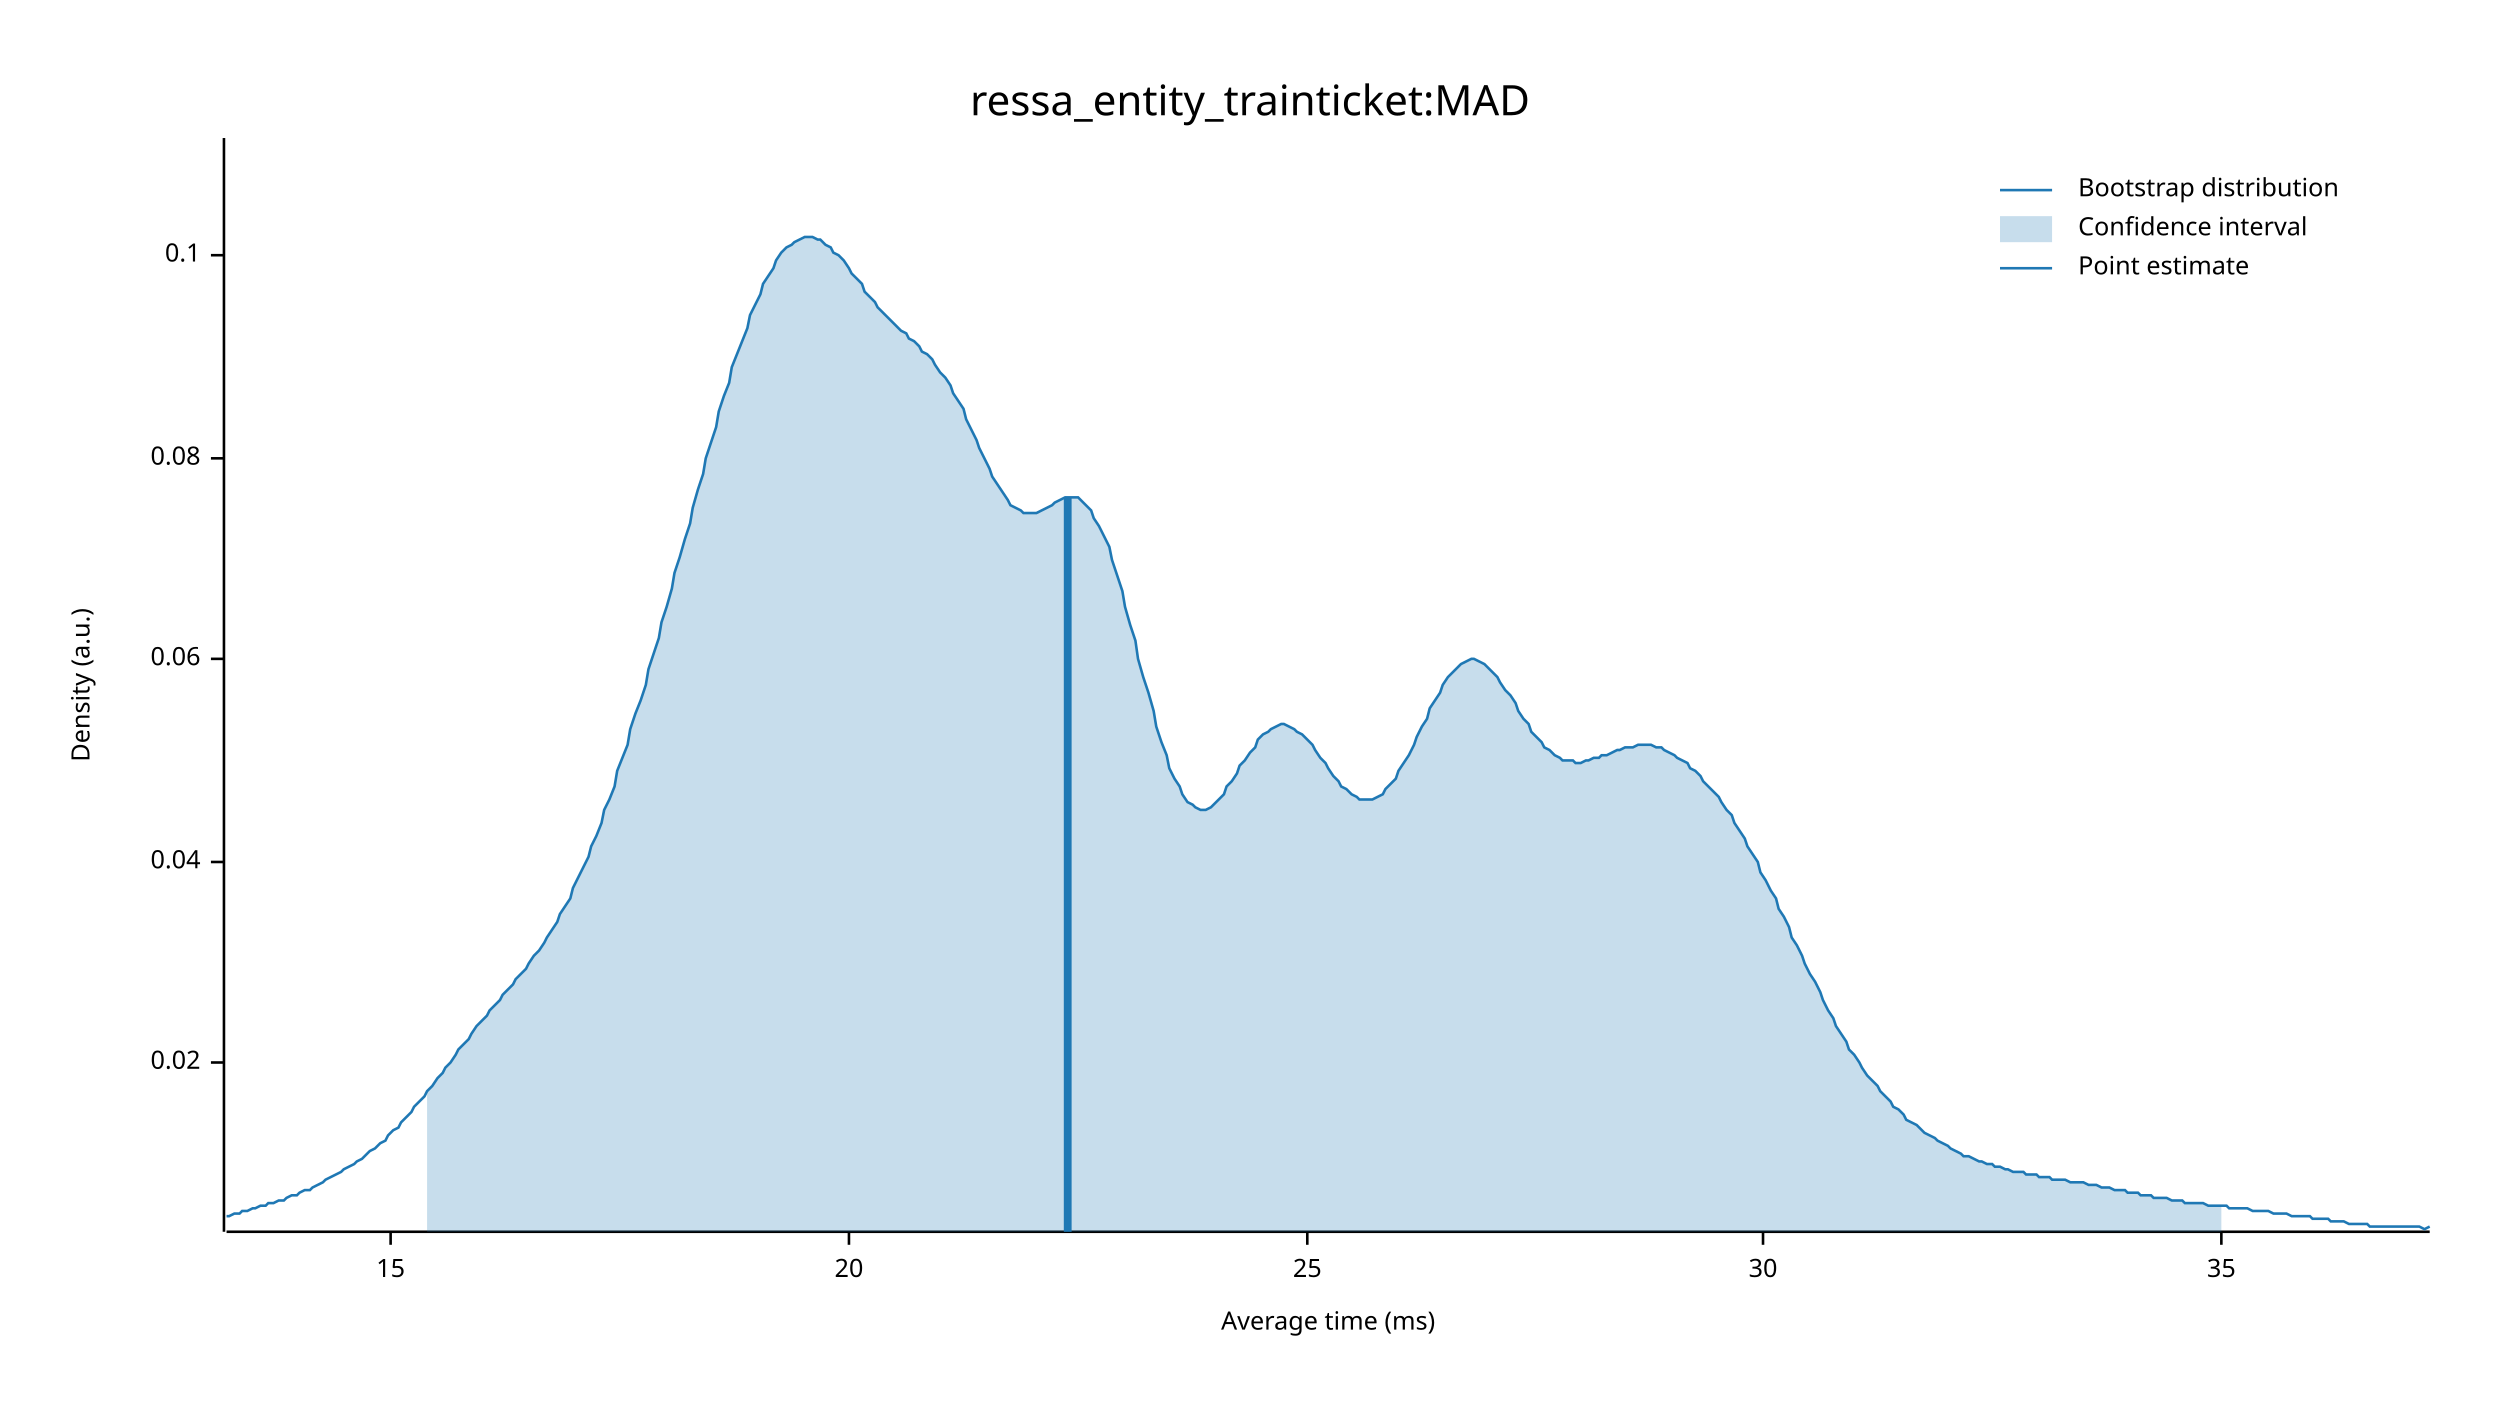
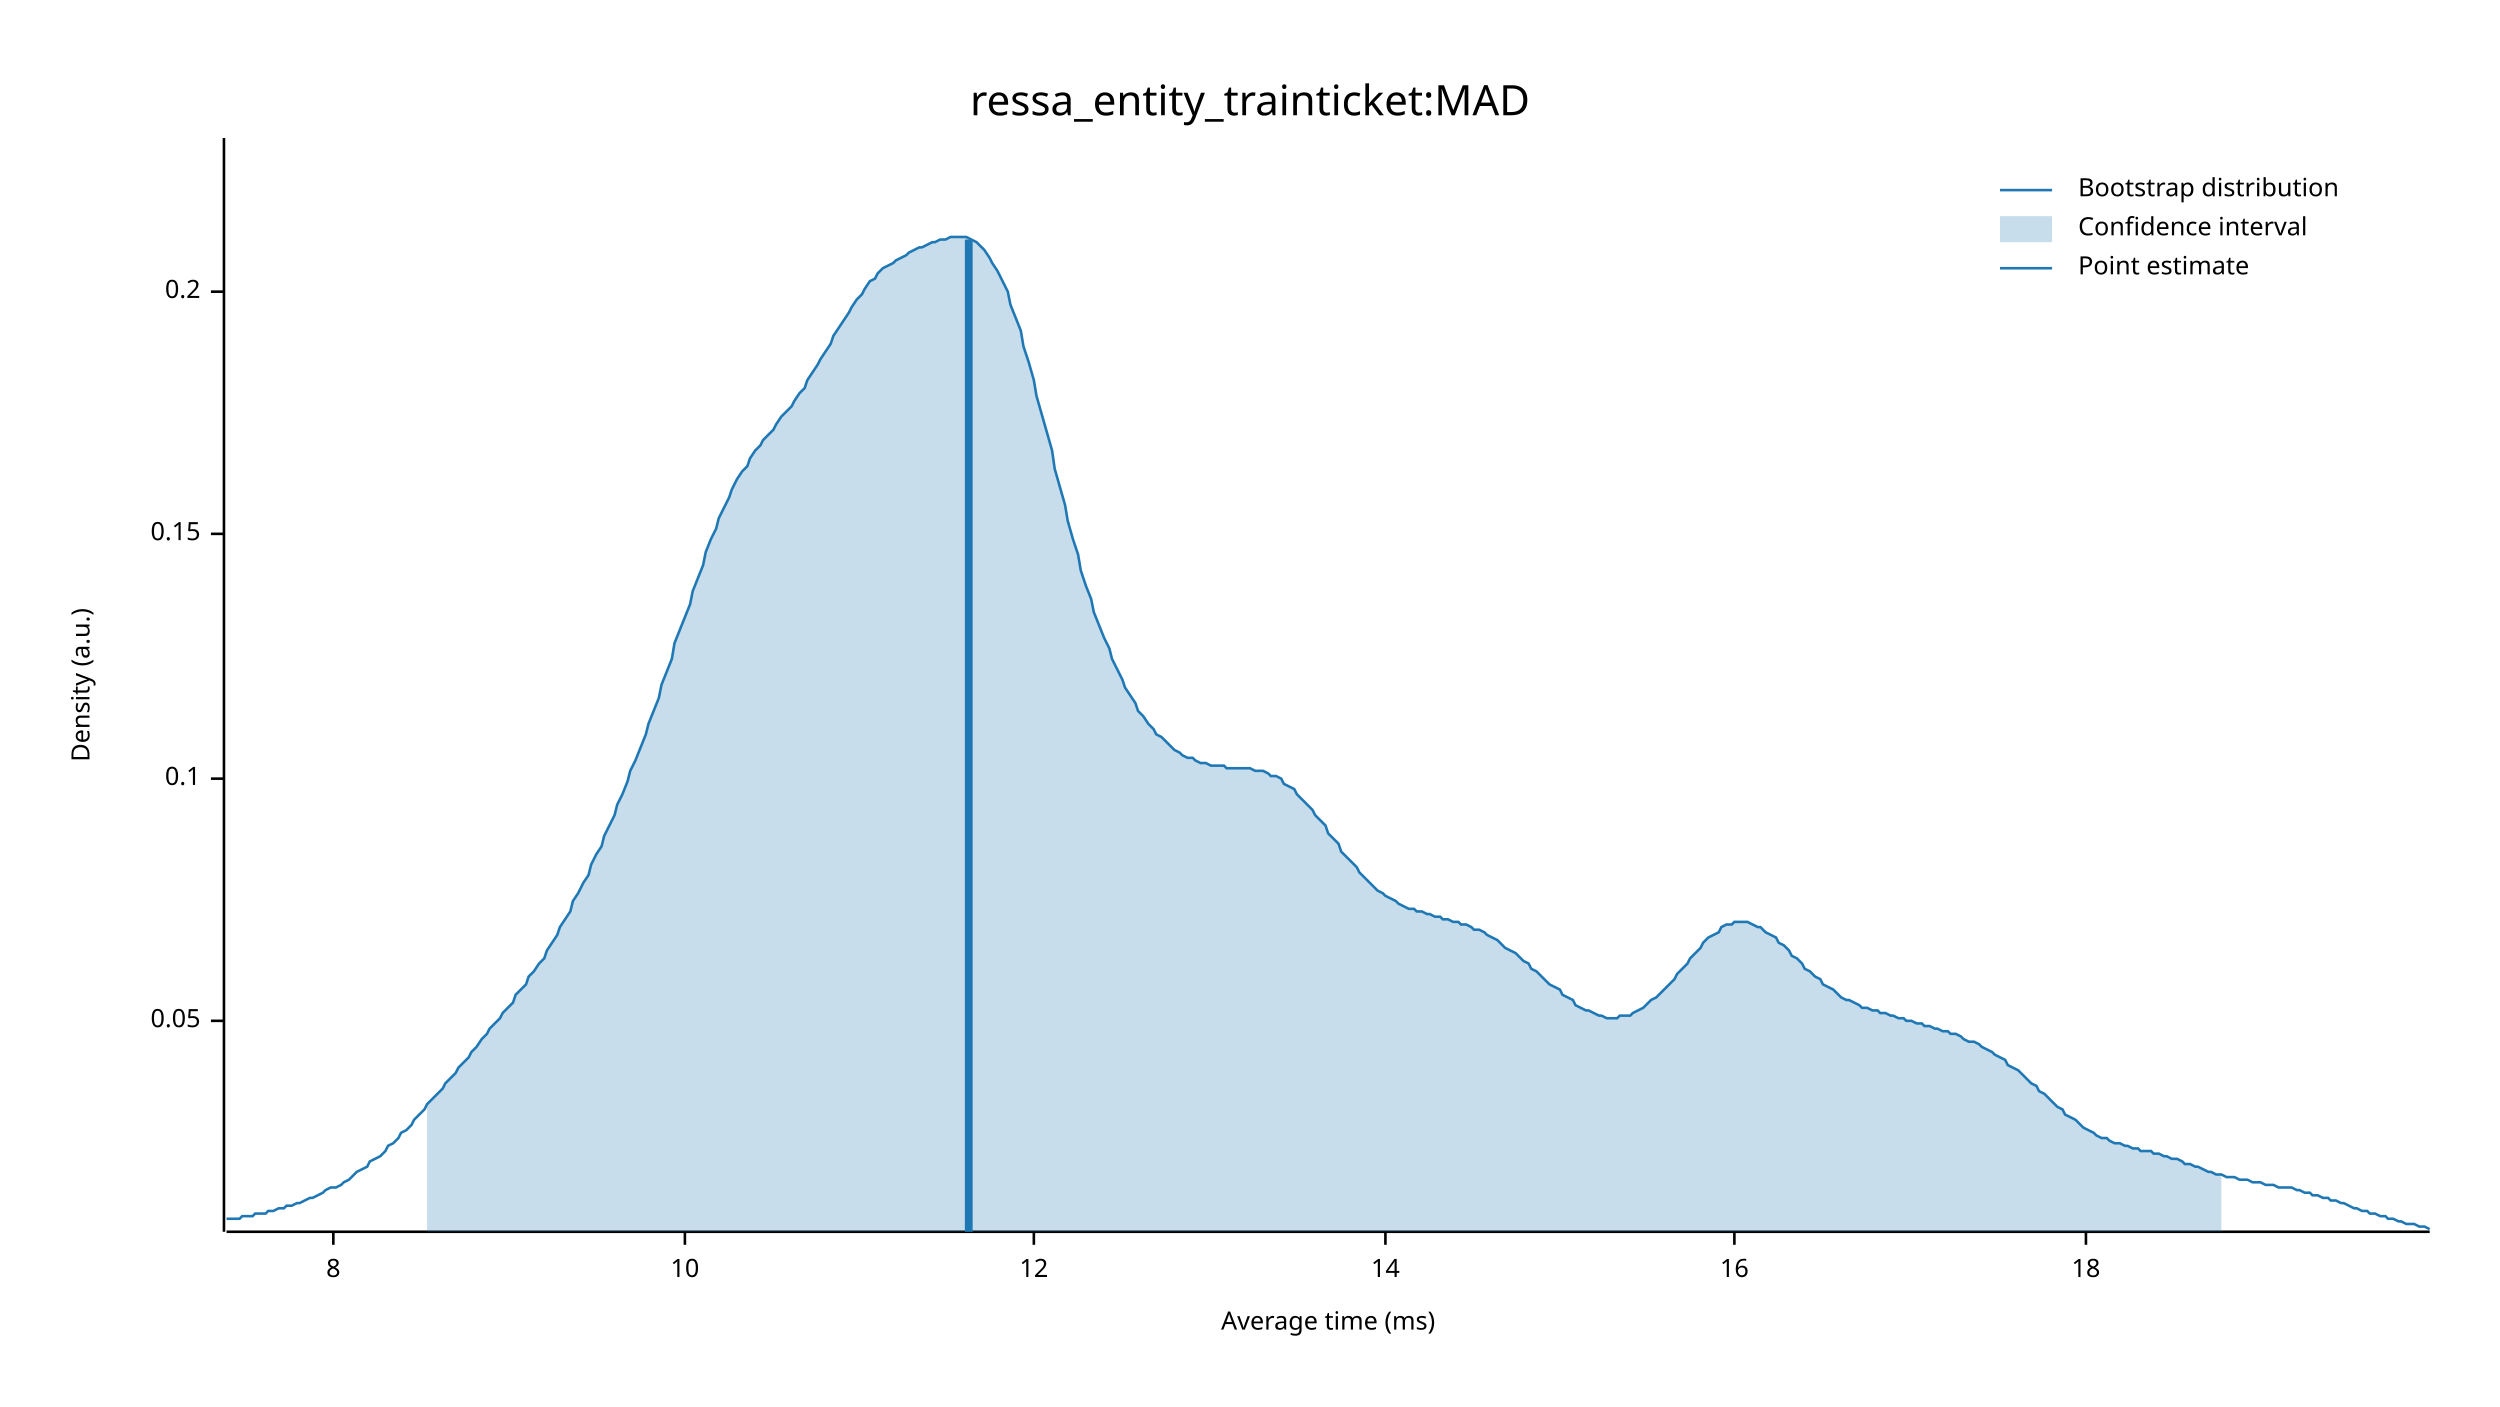
<svg xmlns="http://www.w3.org/2000/svg" width="960" height="540" viewBox="0 0 960 540">
  <text x="480" y="32" dy="0.76em" text-anchor="middle" font-family="sans-serif" font-size="16.129" opacity="1" fill="#000000">
ressa_entity_trainticket:MAD
</text>
  <text x="27" y="263" dy="0.76em" text-anchor="middle" font-family="sans-serif" font-size="9.677" opacity="1" fill="#000000" transform="rotate(270, 27, 263)">
Density (a.u.)
</text>
  <text x="510" y="513" dy="-0.5ex" text-anchor="middle" font-family="sans-serif" font-size="9.677" opacity="1" fill="#000000">
Average time (ms)
</text>
  <polyline fill="none" opacity="1" stroke="#000000" stroke-width="1" points="86,53 86,473 " />
-   <text x="77" y="408" dy="0.5ex" text-anchor="end" font-family="sans-serif" font-size="9.677" opacity="1" fill="#000000">
- 0.02
+   <text x="77" y="392" dy="0.5ex" text-anchor="end" font-family="sans-serif" font-size="9.677" opacity="1" fill="#000000">
+ 0.05
</text>
-   <polyline fill="none" opacity="1" stroke="#000000" stroke-width="1" points="81,408 86,408 " />
-   <text x="77" y="331" dy="0.5ex" text-anchor="end" font-family="sans-serif" font-size="9.677" opacity="1" fill="#000000">
- 0.04
- </text>
-   <polyline fill="none" opacity="1" stroke="#000000" stroke-width="1" points="81,331 86,331 " />
-   <text x="77" y="253" dy="0.5ex" text-anchor="end" font-family="sans-serif" font-size="9.677" opacity="1" fill="#000000">
- 0.06
- </text>
-   <polyline fill="none" opacity="1" stroke="#000000" stroke-width="1" points="81,253 86,253 " />
-   <text x="77" y="176" dy="0.5ex" text-anchor="end" font-family="sans-serif" font-size="9.677" opacity="1" fill="#000000">
- 0.08
- </text>
-   <polyline fill="none" opacity="1" stroke="#000000" stroke-width="1" points="81,176 86,176 " />
-   <text x="77" y="98" dy="0.5ex" text-anchor="end" font-family="sans-serif" font-size="9.677" opacity="1" fill="#000000">
+   <polyline fill="none" opacity="1" stroke="#000000" stroke-width="1" points="81,392 86,392 " />
+   <text x="77" y="299" dy="0.5ex" text-anchor="end" font-family="sans-serif" font-size="9.677" opacity="1" fill="#000000">
0.1
</text>
-   <polyline fill="none" opacity="1" stroke="#000000" stroke-width="1" points="81,98 86,98 " />
+   <polyline fill="none" opacity="1" stroke="#000000" stroke-width="1" points="81,299 86,299 " />
+   <text x="77" y="205" dy="0.5ex" text-anchor="end" font-family="sans-serif" font-size="9.677" opacity="1" fill="#000000">
+ 0.15
+ </text>
+   <polyline fill="none" opacity="1" stroke="#000000" stroke-width="1" points="81,205 86,205 " />
+   <text x="77" y="112" dy="0.5ex" text-anchor="end" font-family="sans-serif" font-size="9.677" opacity="1" fill="#000000">
+ 0.2
+ </text>
+   <polyline fill="none" opacity="1" stroke="#000000" stroke-width="1" points="81,112 86,112 " />
  <polyline fill="none" opacity="1" stroke="#000000" stroke-width="1" points="87,473 933,473 " />
-   <text x="150" y="483" dy="0.76em" text-anchor="middle" font-family="sans-serif" font-size="9.677" opacity="1" fill="#000000">
- 15
+   <text x="128" y="483" dy="0.76em" text-anchor="middle" font-family="sans-serif" font-size="9.677" opacity="1" fill="#000000">
+ 8
</text>
-   <polyline fill="none" opacity="1" stroke="#000000" stroke-width="1" points="150,473 150,478 " />
-   <text x="326" y="483" dy="0.76em" text-anchor="middle" font-family="sans-serif" font-size="9.677" opacity="1" fill="#000000">
- 20
+   <polyline fill="none" opacity="1" stroke="#000000" stroke-width="1" points="128,473 128,478 " />
+   <text x="263" y="483" dy="0.76em" text-anchor="middle" font-family="sans-serif" font-size="9.677" opacity="1" fill="#000000">
+ 10
</text>
-   <polyline fill="none" opacity="1" stroke="#000000" stroke-width="1" points="326,473 326,478 " />
-   <text x="502" y="483" dy="0.76em" text-anchor="middle" font-family="sans-serif" font-size="9.677" opacity="1" fill="#000000">
- 25
+   <polyline fill="none" opacity="1" stroke="#000000" stroke-width="1" points="263,473 263,478 " />
+   <text x="397" y="483" dy="0.76em" text-anchor="middle" font-family="sans-serif" font-size="9.677" opacity="1" fill="#000000">
+ 12
</text>
-   <polyline fill="none" opacity="1" stroke="#000000" stroke-width="1" points="502,473 502,478 " />
-   <text x="677" y="483" dy="0.76em" text-anchor="middle" font-family="sans-serif" font-size="9.677" opacity="1" fill="#000000">
- 30
+   <polyline fill="none" opacity="1" stroke="#000000" stroke-width="1" points="397,473 397,478 " />
+   <text x="532" y="483" dy="0.76em" text-anchor="middle" font-family="sans-serif" font-size="9.677" opacity="1" fill="#000000">
+ 14
</text>
-   <polyline fill="none" opacity="1" stroke="#000000" stroke-width="1" points="677,473 677,478 " />
-   <text x="853" y="483" dy="0.76em" text-anchor="middle" font-family="sans-serif" font-size="9.677" opacity="1" fill="#000000">
- 35
+   <polyline fill="none" opacity="1" stroke="#000000" stroke-width="1" points="532,473 532,478 " />
+   <text x="666" y="483" dy="0.76em" text-anchor="middle" font-family="sans-serif" font-size="9.677" opacity="1" fill="#000000">
+ 16
</text>
-   <polyline fill="none" opacity="1" stroke="#000000" stroke-width="1" points="853,473 853,478 " />
-   <polyline fill="none" opacity="1" stroke="#1F78B4" stroke-width="1" points="87,467 88,467 90,466 92,466 93,465 95,465 97,464 98,464 100,463 102,463 103,462 105,462 107,461 109,461 110,460 112,459 114,459 115,458 117,457 119,457 120,456 122,455 124,454 125,453 127,452 129,451 131,450 132,449 134,448 136,447 137,446 139,445 141,443 142,442 144,441 146,439 148,438 149,436 151,434 153,433 154,431 156,429 158,427 159,425 161,423 163,421 164,419 166,417 168,414 170,412 171,410 173,408 175,405 176,403 178,401 180,399 181,397 183,394 185,392 187,390 188,388 190,386 192,384 193,382 195,380 197,378 198,376 200,374 202,372 203,370 205,367 207,365 209,362 210,360 212,357 214,354 215,351 217,348 219,345 220,341 222,337 224,333 226,329 227,325 229,321 231,316 232,311 234,307 236,302 237,296 239,291 241,286 242,280 244,274 246,269 248,263 249,257 251,251 253,245 254,239 256,233 258,226 259,220 261,214 263,207 265,201 266,195 268,188 270,182 271,176 273,170 275,164 276,158 278,152 280,147 281,141 283,136 285,131 287,126 288,121 290,117 292,113 293,109 295,106 297,103 298,100 300,97 302,95 304,94 305,93 307,92 309,91 310,91 312,91 314,92 315,92 317,94 319,95 320,97 322,98 324,100 326,103 327,105 329,107 331,109 332,112 334,114 336,116 337,118 339,120 341,122 343,124 344,125 346,127 348,128 349,130 351,131 353,133 354,135 356,136 358,138 359,140 361,143 363,145 365,148 366,151 368,154 370,157 371,161 373,165 375,169 376,172 378,176 380,180 381,183 383,186 385,189 387,192 388,194 390,195 392,196 393,197 395,197 397,197 398,197 400,196 402,195 404,194 405,193 407,192 409,191 410,191 412,191 414,191 415,192 417,194 419,196 420,199 422,202 424,206 426,210 427,215 429,221 431,227 432,233 434,240 436,246 437,253 439,260 441,266 443,273 444,279 446,285 448,290 449,295 451,299 453,302 454,305 456,308 458,309 459,310 461,311 463,311 465,310 466,309 468,307 470,305 471,302 473,300 475,297 476,294 478,292 480,289 482,287 483,284 485,282 487,281 488,280 490,279 492,278 493,278 495,279 497,280 498,281 500,282 502,284 504,286 505,288 507,291 509,293 510,295 512,298 514,300 515,302 517,303 519,305 521,306 522,307 524,307 526,307 527,307 529,306 531,305 532,303 534,301 536,299 537,296 539,293 541,290 543,286 544,283 546,279 548,276 549,272 551,269 553,266 554,263 556,260 558,258 560,256 561,255 563,254 565,253 566,253 568,254 570,255 571,256 573,258 575,260 576,262 578,265 580,267 582,270 583,273 585,276 587,278 588,281 590,283 592,285 593,287 595,288 597,290 599,291 600,292 602,292 604,292 605,293 607,293 609,292 610,292 612,291 614,291 615,290 617,290 619,289 621,288 622,288 624,287 626,287 627,287 629,286 631,286 632,286 634,286 636,287 638,287 639,288 641,289 643,290 644,291 646,292 648,293 649,295 651,296 653,298 654,300 656,302 658,304 660,306 661,308 663,311 665,313 666,316 668,319 670,322 671,325 673,328 675,331 676,335 678,338 680,342 682,345 683,349 685,352 687,356 688,360 690,363 692,367 693,370 695,374 697,377 699,381 700,384 702,388 704,391 705,394 707,397 709,400 710,403 712,405 714,408 715,410 717,413 719,415 721,417 722,419 724,421 726,423 727,425 729,426 731,428 732,430 734,431 736,432 738,434 739,435 741,436 743,437 744,438 746,439 748,440 749,441 751,442 753,443 754,444 756,444 758,445 760,446 761,446 763,447 765,447 766,448 768,448 770,449 771,449 773,450 775,450 777,450 778,451 780,451 782,451 783,452 785,452 787,452 788,453 790,453 792,453 793,453 795,454 797,454 799,454 800,454 802,455 804,455 805,455 807,456 809,456 810,456 812,457 814,457 816,457 817,458 819,458 821,458 822,459 824,459 826,459 827,460 829,460 831,460 832,460 834,461 836,461 838,461 839,462 841,462 843,462 844,462 846,462 848,463 849,463 851,463 853,463 855,463 856,464 858,464 860,464 861,464 863,464 865,465 866,465 868,465 870,465 871,465 873,466 875,466 877,466 878,466 880,467 882,467 883,467 885,467 887,467 888,468 890,468 892,468 894,468 895,469 897,469 899,469 900,469 902,470 904,470 905,470 907,470 909,470 910,471 912,471 914,471 916,471 917,471 919,471 921,471 922,471 924,471 926,471 927,471 929,471 931,472 933,471 " />
-   <polygon opacity="0.25" fill="#1F78B4" points="164,419 166,417 168,414 170,412 171,410 173,408 175,405 176,403 178,401 180,399 181,397 183,394 185,392 187,390 188,388 190,386 192,384 193,382 195,380 197,378 198,376 200,374 202,372 203,370 205,367 207,365 209,362 210,360 212,357 214,354 215,351 217,348 219,345 220,341 222,337 224,333 226,329 227,325 229,321 231,316 232,311 234,307 236,302 237,296 239,291 241,286 242,280 244,274 246,269 248,263 249,257 251,251 253,245 254,239 256,233 258,226 259,220 261,214 263,207 265,201 266,195 268,188 270,182 271,176 273,170 275,164 276,158 278,152 280,147 281,141 283,136 285,131 287,126 288,121 290,117 292,113 293,109 295,106 297,103 298,100 300,97 302,95 304,94 305,93 307,92 309,91 310,91 312,91 314,92 315,92 317,94 319,95 320,97 322,98 324,100 326,103 327,105 329,107 331,109 332,112 334,114 336,116 337,118 339,120 341,122 343,124 344,125 346,127 348,128 349,130 351,131 353,133 354,135 356,136 358,138 359,140 361,143 363,145 365,148 366,151 368,154 370,157 371,161 373,165 375,169 376,172 378,176 380,180 381,183 383,186 385,189 387,192 388,194 390,195 392,196 393,197 395,197 397,197 398,197 400,196 402,195 404,194 405,193 407,192 409,191 410,191 412,191 414,191 415,192 417,194 419,196 420,199 422,202 424,206 426,210 427,215 429,221 431,227 432,233 434,240 436,246 437,253 439,260 441,266 443,273 444,279 446,285 448,290 449,295 451,299 453,302 454,305 456,308 458,309 459,310 461,311 463,311 465,310 466,309 468,307 470,305 471,302 473,300 475,297 476,294 478,292 480,289 482,287 483,284 485,282 487,281 488,280 490,279 492,278 493,278 495,279 497,280 498,281 500,282 502,284 504,286 505,288 507,291 509,293 510,295 512,298 514,300 515,302 517,303 519,305 521,306 522,307 524,307 526,307 527,307 529,306 531,305 532,303 534,301 536,299 537,296 539,293 541,290 543,286 544,283 546,279 548,276 549,272 551,269 553,266 554,263 556,260 558,258 560,256 561,255 563,254 565,253 566,253 568,254 570,255 571,256 573,258 575,260 576,262 578,265 580,267 582,270 583,273 585,276 587,278 588,281 590,283 592,285 593,287 595,288 597,290 599,291 600,292 602,292 604,292 605,293 607,293 609,292 610,292 612,291 614,291 615,290 617,290 619,289 621,288 622,288 624,287 626,287 627,287 629,286 631,286 632,286 634,286 636,287 638,287 639,288 641,289 643,290 644,291 646,292 648,293 649,295 651,296 653,298 654,300 656,302 658,304 660,306 661,308 663,311 665,313 666,316 668,319 670,322 671,325 673,328 675,331 676,335 678,338 680,342 682,345 683,349 685,352 687,356 688,360 690,363 692,367 693,370 695,374 697,377 699,381 700,384 702,388 704,391 705,394 707,397 709,400 710,403 712,405 714,408 715,410 717,413 719,415 721,417 722,419 724,421 726,423 727,425 729,426 731,428 732,430 734,431 736,432 738,434 739,435 741,436 743,437 744,438 746,439 748,440 749,441 751,442 753,443 754,444 756,444 758,445 760,446 761,446 763,447 765,447 766,448 768,448 770,449 771,449 773,450 775,450 777,450 778,451 780,451 782,451 783,452 785,452 787,452 788,453 790,453 792,453 793,453 795,454 797,454 799,454 800,454 802,455 804,455 805,455 807,456 809,456 810,456 812,457 814,457 816,457 817,458 819,458 821,458 822,459 824,459 826,459 827,460 829,460 831,460 832,460 834,461 836,461 838,461 839,462 841,462 843,462 844,462 846,462 848,463 849,463 851,463 853,463 853,473 164,473 " />
-   <polyline fill="none" opacity="1" stroke="#1F78B4" stroke-width="3" points="410,473 410,191 " />
+   <polyline fill="none" opacity="1" stroke="#000000" stroke-width="1" points="666,473 666,478 " />
+   <text x="801" y="483" dy="0.76em" text-anchor="middle" font-family="sans-serif" font-size="9.677" opacity="1" fill="#000000">
+ 18
+ </text>
+   <polyline fill="none" opacity="1" stroke="#000000" stroke-width="1" points="801,473 801,478 " />
+   <polyline fill="none" opacity="1" stroke="#1F78B4" stroke-width="1" points="87,468 88,468 90,468 92,468 93,467 95,467 97,467 98,466 100,466 102,466 103,465 105,465 107,464 109,464 110,463 112,463 114,462 115,462 117,461 119,460 120,460 122,459 124,458 125,457 127,456 129,456 131,455 132,454 134,453 136,451 137,450 139,449 141,448 142,446 144,445 146,444 148,442 149,440 151,439 153,437 154,435 156,434 158,432 159,430 161,428 163,426 164,424 166,422 168,420 170,418 171,416 173,414 175,412 176,410 178,408 180,406 181,404 183,402 185,399 187,397 188,395 190,393 192,391 193,389 195,387 197,385 198,382 200,380 202,378 203,375 205,373 207,370 209,368 210,365 212,362 214,359 215,356 217,353 219,350 220,346 222,343 224,339 226,336 227,332 229,328 231,325 232,321 234,317 236,313 237,309 239,305 241,300 242,296 244,292 246,287 248,282 249,278 251,273 253,268 254,263 256,258 258,253 259,247 261,242 263,237 265,232 266,227 268,222 270,217 271,212 273,207 275,203 276,199 278,195 280,191 281,188 283,184 285,181 287,179 288,176 290,173 292,171 293,169 295,167 297,165 298,163 300,160 302,158 304,156 305,154 307,151 309,149 310,146 312,143 314,140 315,138 317,135 319,132 320,129 322,126 324,123 326,120 327,118 329,115 331,113 332,111 334,108 336,107 337,105 339,103 341,102 343,101 344,100 346,99 348,98 349,97 351,96 353,95 354,95 356,94 358,93 359,93 361,92 363,92 365,91 366,91 368,91 370,91 371,91 373,92 375,93 376,94 378,96 380,99 381,101 383,104 385,108 387,112 388,117 390,122 392,127 393,133 395,139 397,146 398,152 400,159 402,166 404,173 405,180 407,187 409,194 410,200 412,207 414,213 415,219 417,225 419,230 420,235 422,240 424,245 426,249 427,253 429,257 431,261 432,264 434,267 436,270 437,273 439,275 441,278 443,280 444,282 446,283 448,285 449,286 451,288 453,289 454,290 456,291 458,291 459,292 461,293 463,293 465,294 466,294 468,294 470,294 471,295 473,295 475,295 476,295 478,295 480,295 482,296 483,296 485,296 487,297 488,298 490,298 492,299 493,301 495,302 497,303 498,305 500,307 502,309 504,311 505,313 507,315 509,317 510,320 512,322 514,324 515,327 517,329 519,331 521,333 522,335 524,337 526,339 527,340 529,342 531,343 532,344 534,345 536,346 537,347 539,348 541,349 543,349 544,350 546,350 548,351 549,351 551,352 553,352 554,353 556,353 558,354 560,354 561,355 563,355 565,356 566,357 568,357 570,358 571,359 573,360 575,361 576,362 578,364 580,365 582,366 583,367 585,369 587,370 588,372 590,373 592,375 593,376 595,378 597,379 599,380 600,382 602,383 604,384 605,386 607,387 609,388 610,388 612,389 614,390 615,390 617,391 619,391 621,391 622,390 624,390 626,390 627,389 629,388 631,387 632,386 634,384 636,383 638,381 639,380 641,378 643,376 644,374 646,372 648,370 649,368 651,366 653,364 654,362 656,360 658,359 660,358 661,356 663,355 665,355 666,354 668,354 670,354 671,354 673,355 675,356 676,356 678,358 680,359 682,360 683,362 685,363 687,365 688,367 690,368 692,370 693,372 695,373 697,375 699,376 700,378 702,379 704,380 705,381 707,383 709,384 710,384 712,385 714,386 715,387 717,387 719,388 721,388 722,389 724,389 726,390 727,390 729,391 731,391 732,392 734,392 736,393 738,393 739,394 741,394 743,395 744,395 746,396 748,396 749,397 751,397 753,398 754,399 756,400 758,400 760,401 761,402 763,403 765,404 766,405 768,406 770,407 771,409 773,410 775,411 777,413 778,414 780,416 782,417 783,419 785,420 787,422 788,423 790,425 792,426 793,428 795,429 797,430 799,432 800,433 802,434 804,435 805,436 807,437 809,437 810,438 812,439 814,439 816,440 817,440 819,441 821,441 822,442 824,442 826,442 827,443 829,443 831,444 832,444 834,445 836,445 838,446 839,447 841,447 843,448 844,448 846,449 848,450 849,450 851,451 853,451 855,452 856,452 858,452 860,453 861,453 863,453 865,454 866,454 868,454 870,455 871,455 873,455 875,456 877,456 878,456 880,456 882,457 883,457 885,458 887,458 888,459 890,459 892,460 894,460 895,461 897,461 899,462 900,462 902,463 904,464 905,464 907,465 909,465 910,466 912,466 914,467 916,467 917,468 919,468 921,469 922,469 924,470 926,470 927,470 929,471 931,471 933,472 " />
+   <polygon opacity="0.25" fill="#1F78B4" points="164,424 166,422 168,420 170,418 171,416 173,414 175,412 176,410 178,408 180,406 181,404 183,402 185,399 187,397 188,395 190,393 192,391 193,389 195,387 197,385 198,382 200,380 202,378 203,375 205,373 207,370 209,368 210,365 212,362 214,359 215,356 217,353 219,350 220,346 222,343 224,339 226,336 227,332 229,328 231,325 232,321 234,317 236,313 237,309 239,305 241,300 242,296 244,292 246,287 248,282 249,278 251,273 253,268 254,263 256,258 258,253 259,247 261,242 263,237 265,232 266,227 268,222 270,217 271,212 273,207 275,203 276,199 278,195 280,191 281,188 283,184 285,181 287,179 288,176 290,173 292,171 293,169 295,167 297,165 298,163 300,160 302,158 304,156 305,154 307,151 309,149 310,146 312,143 314,140 315,138 317,135 319,132 320,129 322,126 324,123 326,120 327,118 329,115 331,113 332,111 334,108 336,107 337,105 339,103 341,102 343,101 344,100 346,99 348,98 349,97 351,96 353,95 354,95 356,94 358,93 359,93 361,92 363,92 365,91 366,91 368,91 370,91 371,91 373,92 375,93 376,94 378,96 380,99 381,101 383,104 385,108 387,112 388,117 390,122 392,127 393,133 395,139 397,146 398,152 400,159 402,166 404,173 405,180 407,187 409,194 410,200 412,207 414,213 415,219 417,225 419,230 420,235 422,240 424,245 426,249 427,253 429,257 431,261 432,264 434,267 436,270 437,273 439,275 441,278 443,280 444,282 446,283 448,285 449,286 451,288 453,289 454,290 456,291 458,291 459,292 461,293 463,293 465,294 466,294 468,294 470,294 471,295 473,295 475,295 476,295 478,295 480,295 482,296 483,296 485,296 487,297 488,298 490,298 492,299 493,301 495,302 497,303 498,305 500,307 502,309 504,311 505,313 507,315 509,317 510,320 512,322 514,324 515,327 517,329 519,331 521,333 522,335 524,337 526,339 527,340 529,342 531,343 532,344 534,345 536,346 537,347 539,348 541,349 543,349 544,350 546,350 548,351 549,351 551,352 553,352 554,353 556,353 558,354 560,354 561,355 563,355 565,356 566,357 568,357 570,358 571,359 573,360 575,361 576,362 578,364 580,365 582,366 583,367 585,369 587,370 588,372 590,373 592,375 593,376 595,378 597,379 599,380 600,382 602,383 604,384 605,386 607,387 609,388 610,388 612,389 614,390 615,390 617,391 619,391 621,391 622,390 624,390 626,390 627,389 629,388 631,387 632,386 634,384 636,383 638,381 639,380 641,378 643,376 644,374 646,372 648,370 649,368 651,366 653,364 654,362 656,360 658,359 660,358 661,356 663,355 665,355 666,354 668,354 670,354 671,354 673,355 675,356 676,356 678,358 680,359 682,360 683,362 685,363 687,365 688,367 690,368 692,370 693,372 695,373 697,375 699,376 700,378 702,379 704,380 705,381 707,383 709,384 710,384 712,385 714,386 715,387 717,387 719,388 721,388 722,389 724,389 726,390 727,390 729,391 731,391 732,392 734,392 736,393 738,393 739,394 741,394 743,395 744,395 746,396 748,396 749,397 751,397 753,398 754,399 756,400 758,400 760,401 761,402 763,403 765,404 766,405 768,406 770,407 771,409 773,410 775,411 777,413 778,414 780,416 782,417 783,419 785,420 787,422 788,423 790,425 792,426 793,428 795,429 797,430 799,432 800,433 802,434 804,435 805,436 807,437 809,437 810,438 812,439 814,439 816,440 817,440 819,441 821,441 822,442 824,442 826,442 827,443 829,443 831,444 832,444 834,445 836,445 838,446 839,447 841,447 843,448 844,448 846,449 848,450 849,450 851,451 853,451 853,473 164,473 " />
+   <polyline fill="none" opacity="1" stroke="#1F78B4" stroke-width="3" points="372,473 372,92 " />
  <text x="798" y="68" dy="0.76em" text-anchor="start" font-family="sans-serif" font-size="9.677" opacity="1" fill="#000000">
Bootstrap distribution
</text>
  <text x="798" y="83" dy="0.76em" text-anchor="start" font-family="sans-serif" font-size="9.677" opacity="1" fill="#000000">
Confidence interval
</text>
  <text x="798" y="98" dy="0.76em" text-anchor="start" font-family="sans-serif" font-size="9.677" opacity="1" fill="#000000">
Point estimate
</text>
  <polyline fill="none" opacity="1" stroke="#1F78B4" stroke-width="1" points="768,73 788,73 " />
  <rect x="768" y="83" width="20" height="10" opacity="0.25" fill="#1F78B4" stroke="none" />
  <polyline fill="none" opacity="1" stroke="#1F78B4" stroke-width="1" points="768,103 788,103 " />
</svg>
